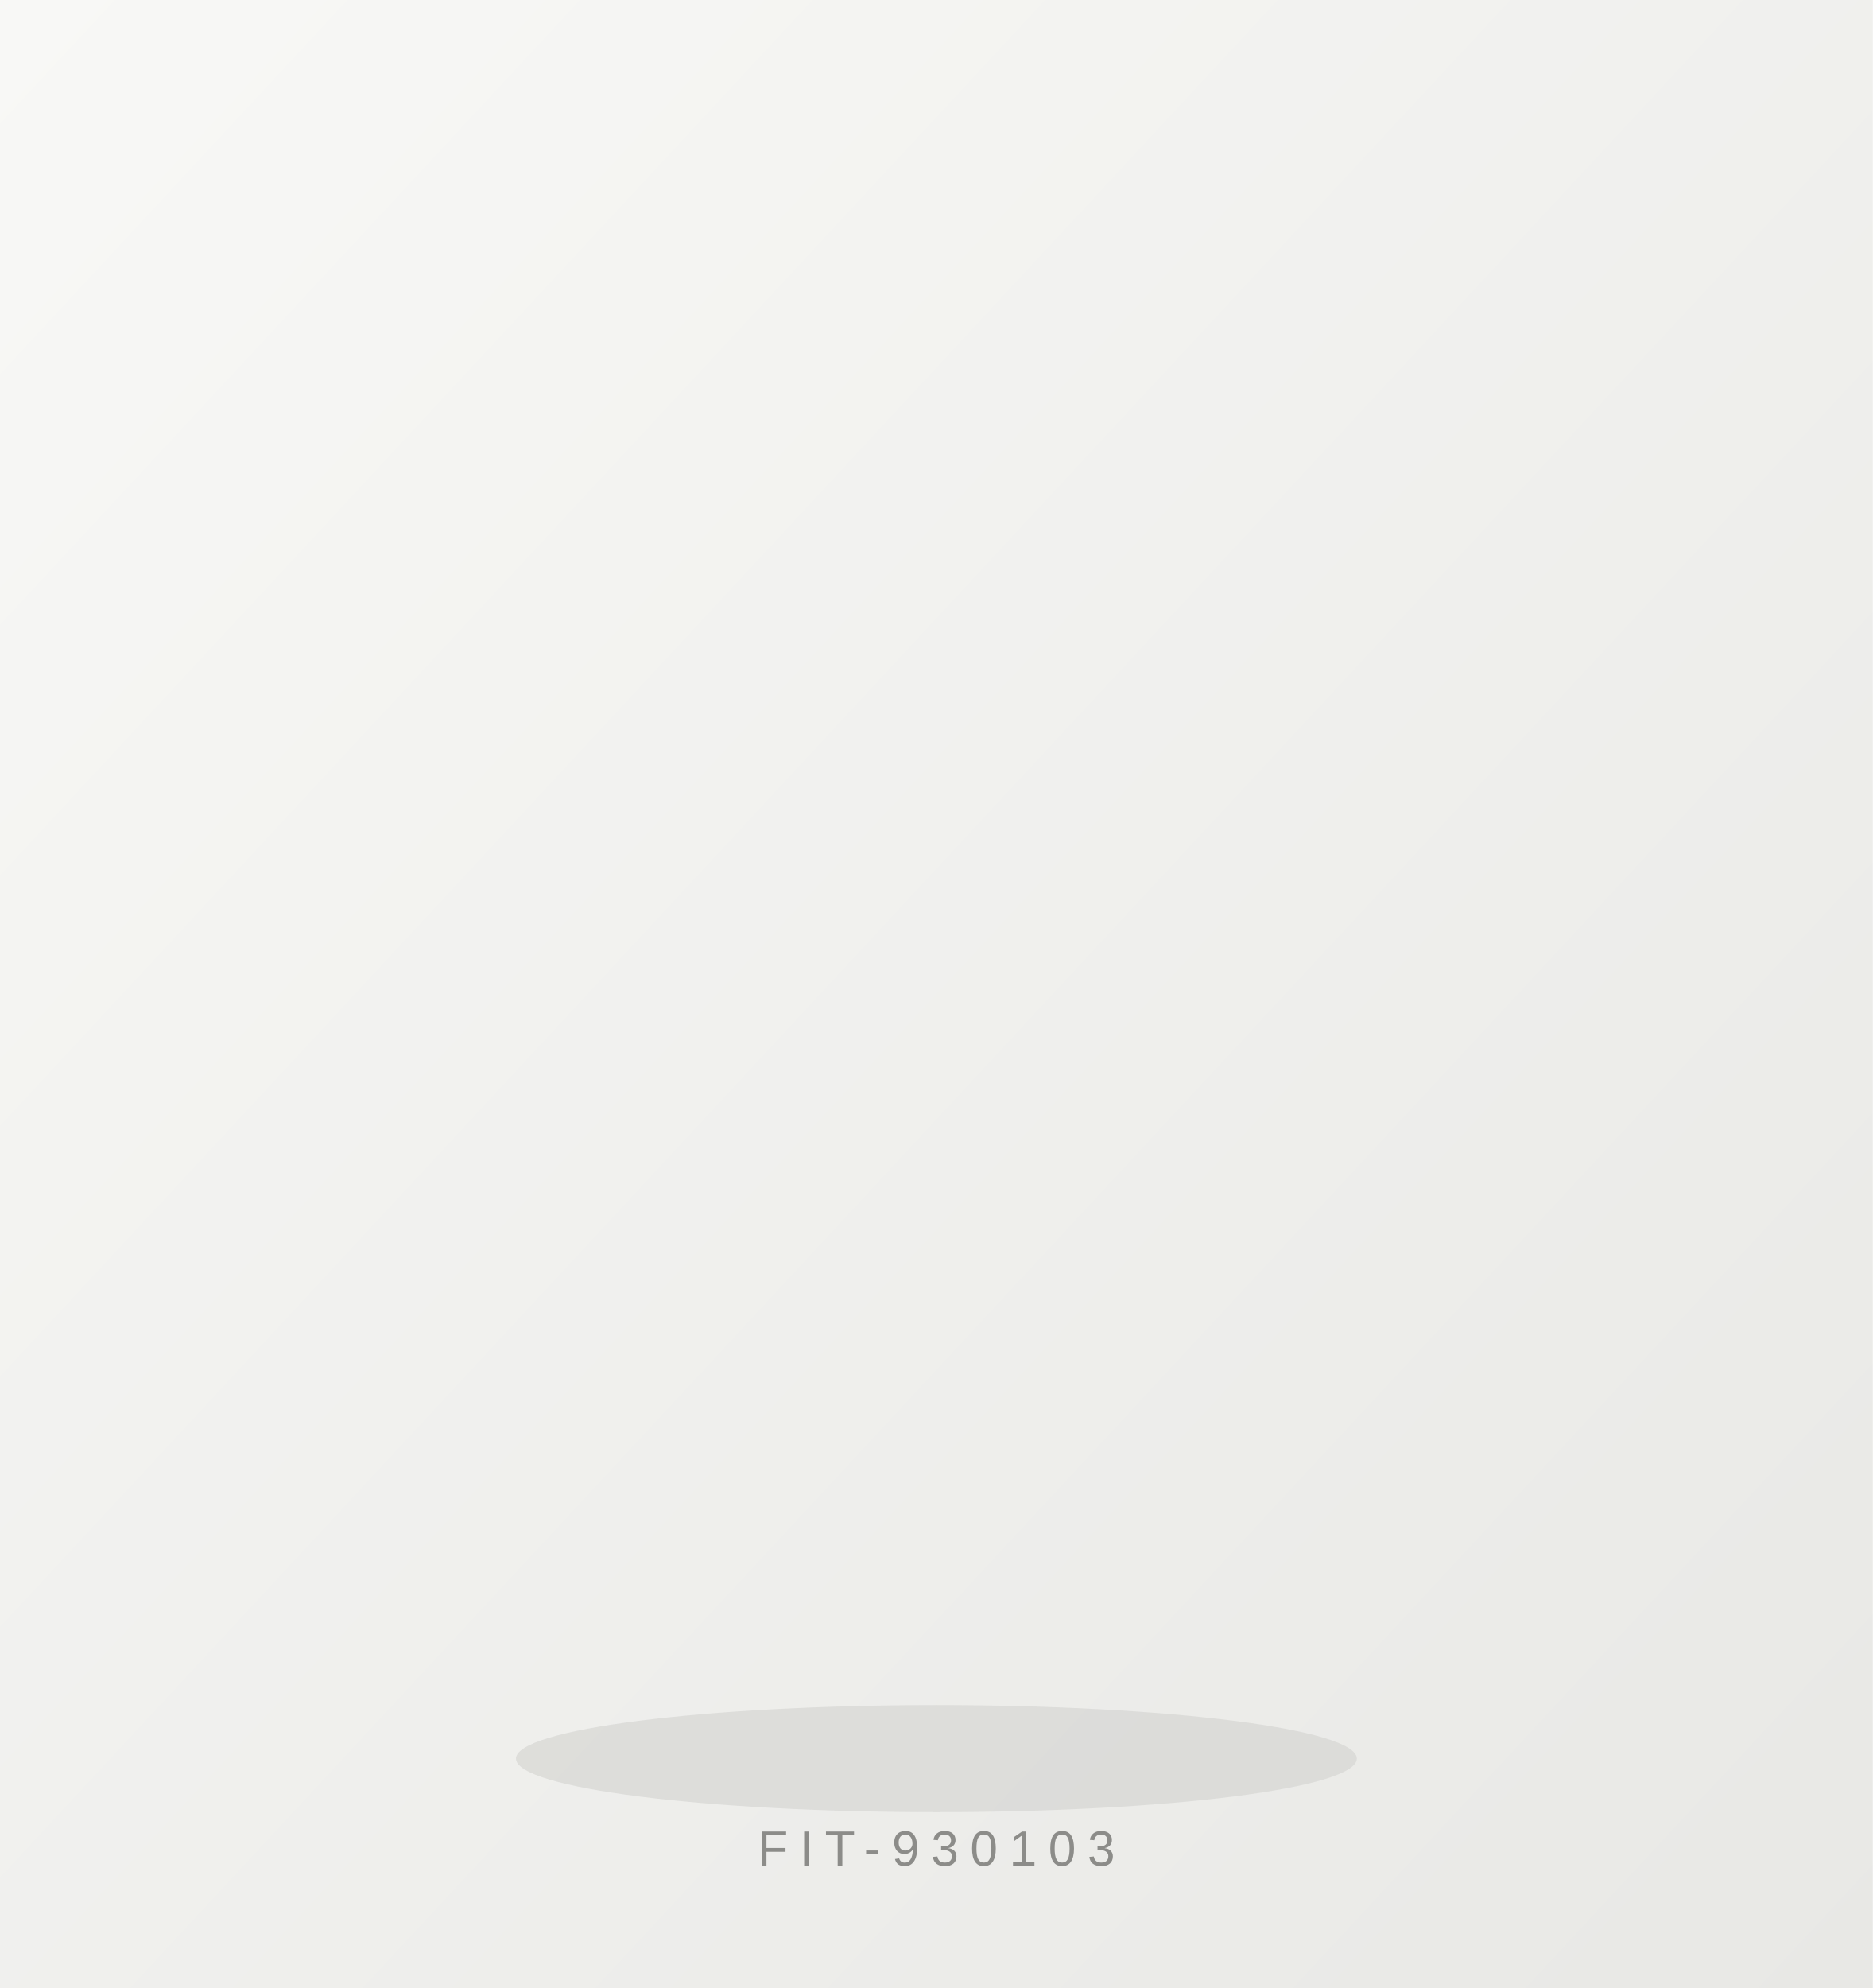
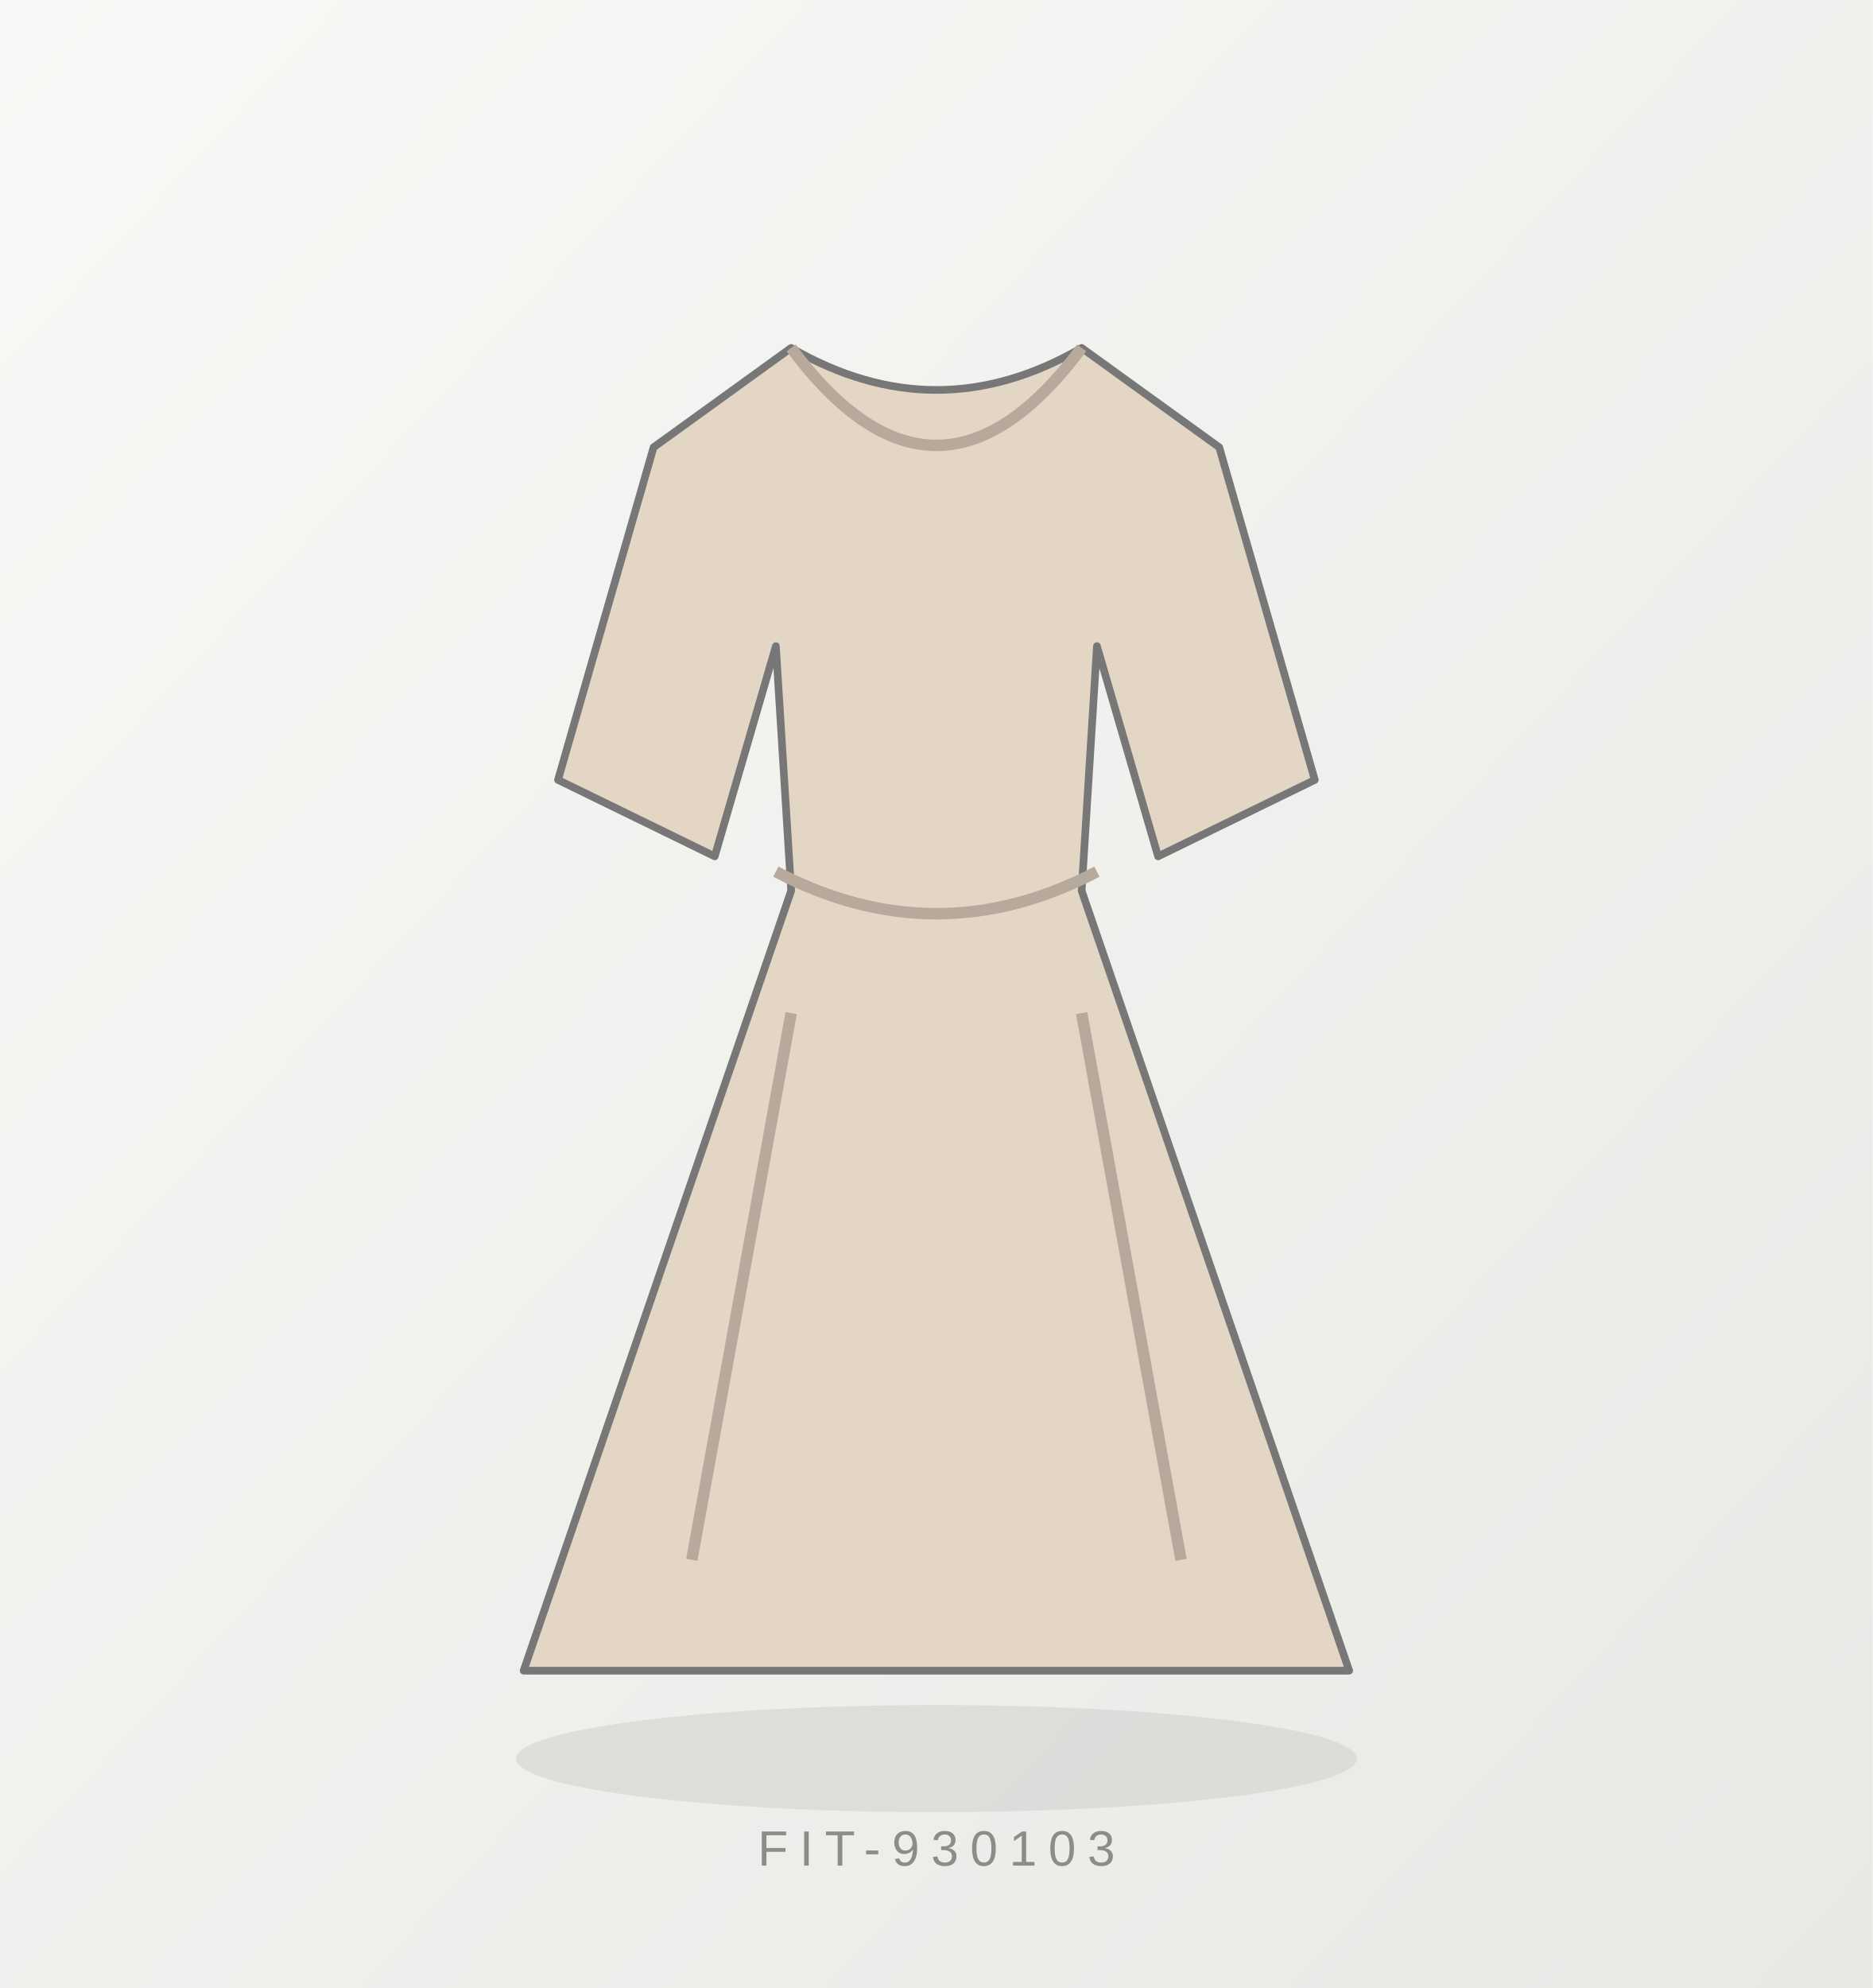
<svg xmlns="http://www.w3.org/2000/svg" viewBox="0 0 490 520">
  <defs>
    <linearGradient id="bg" x2="1" y2="1">
      <stop stop-color="#f8f8f6" />
      <stop offset="1" stop-color="#e8e8e5" />
    </linearGradient>
-     <filter id="shadow">
-       <feDropShadow dx="3" dy="12" stdDeviation="10" flood-opacity=".16" />
-     </filter>
  </defs>
  <rect width="490" height="520" fill="url(#bg)" />
  <ellipse cx="245" cy="460" rx="110" ry="14" fill="#d2d2cf" opacity=".6" />
-   <g fill="dress" stroke="#777" stroke-width="2" stroke-linejoin="round" filter="url(#shadow)">undefined</g>
+   <g fill="#e4d6c5" stroke="#777" stroke-width="2" stroke-linejoin="round">
+     <path d="M207 91 Q245 113 283 91 L319 117 L344 204 L303 224 L287 169 L283 233 L353 437 H137 L207 233 L203 169 L187 224 L146 204 L171 117 Z" />
+     <path d="M207 91 Q245 142 283 91 M203 228 Q245 250 287 228 M207 265 L181 408 M283 265 L309 408" fill="none" stroke="#b7a99b" stroke-width="3" />
+   </g>
  <text x="245" y="488" text-anchor="middle" fill="#8c8c89" font-family="Arial" font-size="13" letter-spacing="3">FIT-930103</text>
</svg>
